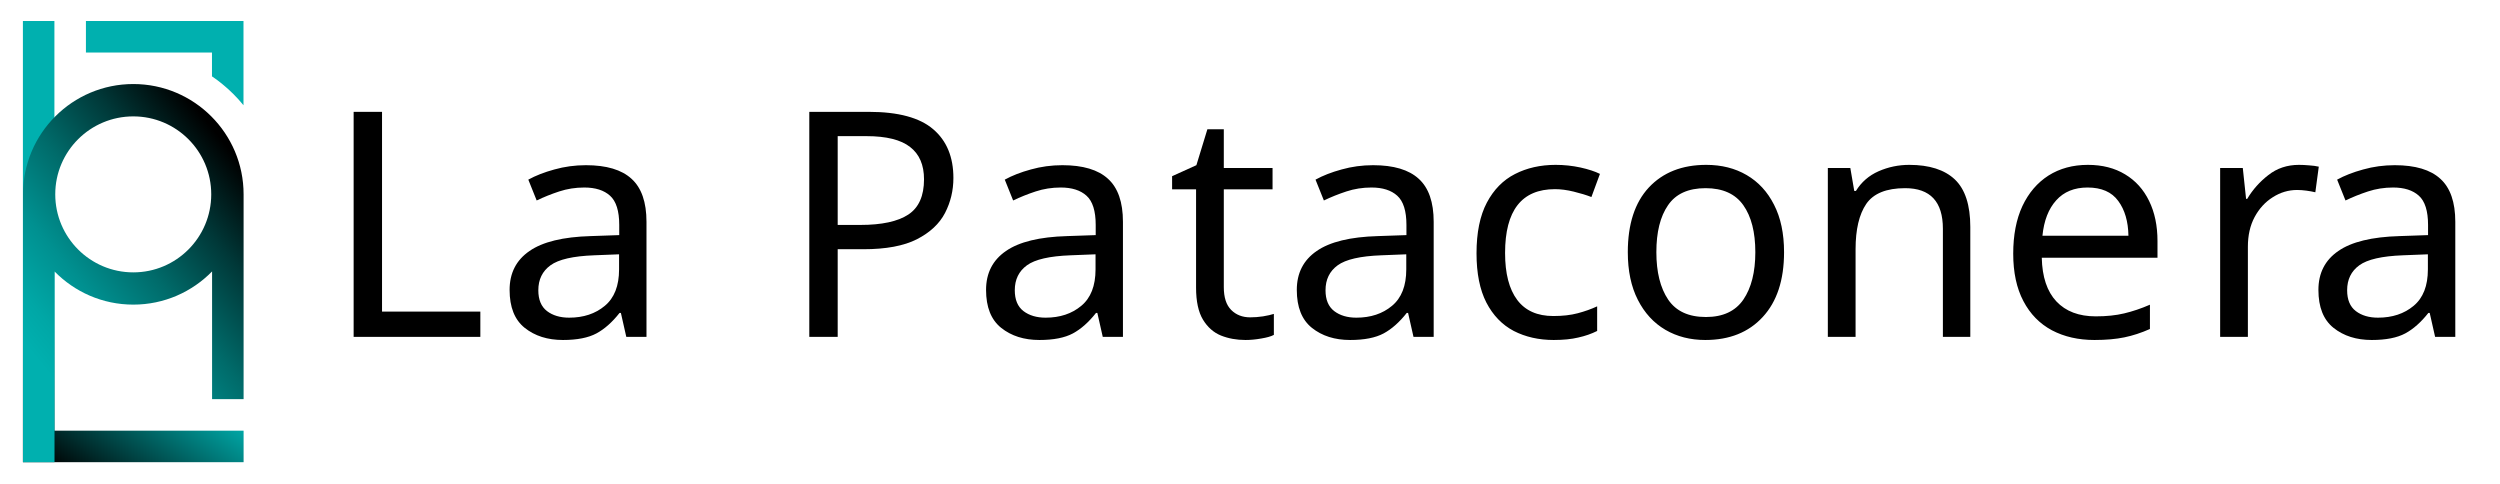
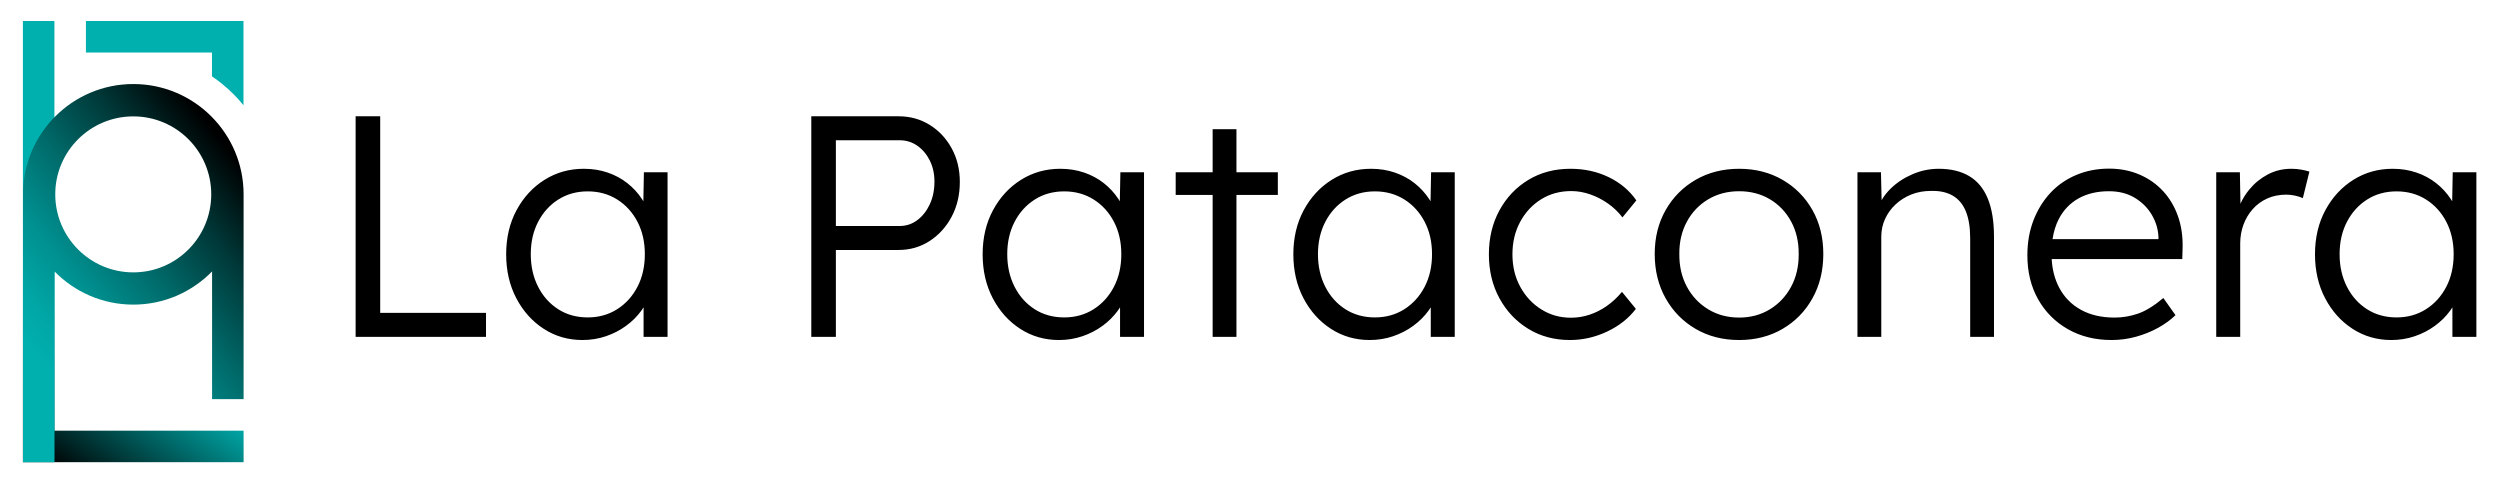
- <svg xmlns="http://www.w3.org/2000/svg" id="Ebene_1" viewBox="0 0 238 46">
+ <svg xmlns="http://www.w3.org/2000/svg" width="100%" height="100%" viewBox="0 0 238 46" version="1.1" xml:space="preserve" style="fill-rule:evenodd;clip-rule:evenodd;stroke-linejoin:round;stroke-miterlimit:2;">
+   <g transform="matrix(1,0,0,1,30.76,32.07)">
+     <path d="M3.095,0L3.095,-21L5.435,-21L5.435,-2.282L15.508,-2.282L15.508,0L3.095,0ZM30.509,-2.81C30.444,-2.706 30.374,-2.603 30.3,-2.501C29.904,-1.955 29.419,-1.472 28.843,-1.051C28.268,-0.63 27.628,-0.3 26.922,-0.06C26.217,0.18 25.474,0.3 24.693,0.3C23.331,0.3 22.102,-0.055 21.006,-0.765C19.91,-1.474 19.04,-2.444 18.394,-3.674C17.749,-4.903 17.427,-6.298 17.427,-7.858C17.427,-9.438 17.757,-10.84 18.417,-12.065C19.078,-13.29 19.966,-14.252 21.081,-14.952C22.196,-15.652 23.444,-16.002 24.824,-16.002C25.633,-16.002 26.388,-15.882 27.089,-15.642C27.79,-15.402 28.413,-15.067 28.959,-14.637C29.506,-14.207 29.967,-13.707 30.344,-13.137C30.394,-13.061 30.441,-12.985 30.487,-12.907L30.54,-15.672L32.791,-15.672L32.791,0L30.509,0L30.509,-2.81ZM25.193,-1.852C26.236,-1.852 27.167,-2.11 27.986,-2.627C28.804,-3.144 29.449,-3.854 29.921,-4.757C30.393,-5.66 30.629,-6.699 30.629,-7.874C30.629,-9.028 30.396,-10.054 29.929,-10.953C29.462,-11.851 28.819,-12.558 28.001,-13.075C27.183,-13.592 26.247,-13.851 25.193,-13.851C24.138,-13.851 23.204,-13.592 22.391,-13.075C21.577,-12.558 20.937,-11.851 20.47,-10.953C20.003,-10.054 19.77,-9.028 19.77,-7.874C19.77,-6.72 20.001,-5.689 20.463,-4.781C20.924,-3.872 21.562,-3.157 22.375,-2.635C23.189,-2.113 24.128,-1.852 25.193,-1.852ZM46.475,0L46.475,-21L54.777,-21C55.875,-21 56.864,-20.728 57.742,-20.184C58.621,-19.64 59.319,-18.896 59.838,-17.952C60.356,-17.008 60.615,-15.941 60.615,-14.752C60.615,-13.521 60.356,-12.418 59.838,-11.443C59.319,-10.468 58.621,-9.696 57.742,-9.127C56.864,-8.558 55.875,-8.273 54.777,-8.273L48.815,-8.273L48.815,0L46.475,0ZM48.815,-10.555L54.888,-10.555C55.51,-10.555 56.07,-10.741 56.567,-11.113C57.064,-11.485 57.46,-11.988 57.756,-12.622C58.052,-13.256 58.2,-13.977 58.2,-14.783C58.2,-15.527 58.052,-16.196 57.756,-16.789C57.46,-17.382 57.064,-17.852 56.567,-18.198C56.07,-18.544 55.51,-18.718 54.888,-18.718L48.815,-18.718L48.815,-10.555ZM75.869,-2.81C75.804,-2.706 75.734,-2.603 75.66,-2.501C75.264,-1.955 74.779,-1.472 74.203,-1.051C73.628,-0.63 72.988,-0.3 72.282,-0.06C71.577,0.18 70.834,0.3 70.053,0.3C68.691,0.3 67.462,-0.055 66.366,-0.765C65.27,-1.474 64.4,-2.444 63.754,-3.674C63.109,-4.903 62.787,-6.298 62.787,-7.858C62.787,-9.438 63.117,-10.84 63.777,-12.065C64.438,-13.29 65.326,-14.252 66.441,-14.952C67.556,-15.652 68.804,-16.002 70.184,-16.002C70.993,-16.002 71.748,-15.882 72.449,-15.642C73.15,-15.402 73.773,-15.067 74.319,-14.637C74.866,-14.207 75.327,-13.707 75.704,-13.137C75.754,-13.061 75.801,-12.985 75.847,-12.907L75.9,-15.672L78.151,-15.672L78.151,0L75.869,0L75.869,-2.81ZM70.553,-1.852C71.596,-1.852 72.527,-2.11 73.346,-2.627C74.164,-3.144 74.809,-3.854 75.281,-4.757C75.753,-5.66 75.989,-6.699 75.989,-7.874C75.989,-9.028 75.756,-10.054 75.289,-10.953C74.822,-11.851 74.179,-12.558 73.361,-13.075C72.543,-13.592 71.607,-13.851 70.553,-13.851C69.498,-13.851 68.564,-13.592 67.751,-13.075C66.937,-12.558 66.297,-11.851 65.83,-10.953C65.363,-10.054 65.13,-9.028 65.13,-7.874C65.13,-6.72 65.361,-5.689 65.823,-4.781C66.284,-3.872 66.922,-3.157 67.735,-2.635C68.549,-2.113 69.488,-1.852 70.553,-1.852ZM84.683,-13.51L81.165,-13.51L81.165,-15.672L84.683,-15.672L84.683,-19.77L86.95,-19.77L86.95,-15.672L90.89,-15.672L90.89,-13.51L86.95,-13.51L86.95,0L84.683,0L84.683,-13.51ZM105.449,-2.81C105.384,-2.706 105.314,-2.603 105.24,-2.501C104.844,-1.955 104.359,-1.472 103.783,-1.051C103.208,-0.63 102.568,-0.3 101.862,-0.06C101.157,0.18 100.414,0.3 99.633,0.3C98.271,0.3 97.042,-0.055 95.946,-0.765C94.85,-1.474 93.98,-2.444 93.334,-3.674C92.689,-4.903 92.367,-6.298 92.367,-7.858C92.367,-9.438 92.697,-10.84 93.357,-12.065C94.018,-13.29 94.906,-14.252 96.021,-14.952C97.136,-15.652 98.384,-16.002 99.764,-16.002C100.573,-16.002 101.328,-15.882 102.029,-15.642C102.73,-15.402 103.353,-15.067 103.899,-14.637C104.446,-14.207 104.907,-13.707 105.284,-13.137C105.334,-13.061 105.381,-12.985 105.427,-12.907L105.48,-15.672L107.731,-15.672L107.731,0L105.449,0L105.449,-2.81ZM100.133,-1.852C101.176,-1.852 102.107,-2.11 102.926,-2.627C103.744,-3.144 104.389,-3.854 104.861,-4.757C105.333,-5.66 105.569,-6.699 105.569,-7.874C105.569,-9.028 105.336,-10.054 104.869,-10.953C104.402,-11.851 103.759,-12.558 102.941,-13.075C102.123,-13.592 101.187,-13.851 100.133,-13.851C99.078,-13.851 98.144,-13.592 97.331,-13.075C96.517,-12.558 95.877,-11.851 95.41,-10.953C94.943,-10.054 94.71,-9.028 94.71,-7.874C94.71,-6.72 94.941,-5.689 95.403,-4.781C95.864,-3.872 96.502,-3.157 97.315,-2.635C98.129,-2.113 99.068,-1.852 100.133,-1.852ZM148.37,-13.013C148.585,-13.396 148.867,-13.758 149.216,-14.1C149.796,-14.67 150.488,-15.129 151.294,-15.478C152.099,-15.828 152.937,-16.002 153.808,-16.002C154.956,-16.002 155.923,-15.77 156.707,-15.305C157.492,-14.84 158.081,-14.128 158.476,-13.168C158.871,-12.208 159.068,-10.993 159.068,-9.522L159.068,0L156.801,0L156.801,-9.39C156.801,-10.424 156.663,-11.278 156.387,-11.951C156.11,-12.624 155.696,-13.121 155.145,-13.443C154.593,-13.764 153.906,-13.915 153.083,-13.896C152.39,-13.896 151.757,-13.78 151.185,-13.549C150.612,-13.318 150.112,-13.001 149.686,-12.599C149.259,-12.197 148.927,-11.735 148.692,-11.212C148.456,-10.69 148.338,-10.133 148.338,-9.54L148.338,0L146.07,0L146.07,-15.672L148.307,-15.672L148.37,-13.013ZM164.56,-7.404C164.619,-6.384 164.855,-5.482 165.267,-4.698C165.748,-3.785 166.437,-3.08 167.334,-2.583C168.23,-2.086 169.301,-1.837 170.546,-1.837C171.305,-1.837 172.048,-1.962 172.775,-2.212C173.502,-2.461 174.307,-2.957 175.191,-3.699L176.347,-2.068C175.888,-1.619 175.337,-1.217 174.693,-0.862C174.05,-0.507 173.351,-0.225 172.596,-0.015C171.842,0.195 171.064,0.3 170.261,0.3C168.704,0.3 167.32,-0.042 166.112,-0.727C164.903,-1.412 163.957,-2.36 163.273,-3.57C162.588,-4.78 162.246,-6.181 162.246,-7.772C162.246,-8.981 162.439,-10.085 162.823,-11.085C163.208,-12.084 163.742,-12.953 164.426,-13.693C165.11,-14.432 165.932,-15.005 166.891,-15.409C167.85,-15.814 168.894,-16.017 170.022,-16.017C171.074,-16.017 172.037,-15.83 172.911,-15.455C173.786,-15.081 174.536,-14.556 175.16,-13.881C175.784,-13.206 176.258,-12.409 176.582,-11.49C176.906,-10.57 177.053,-9.56 177.023,-8.46L176.993,-7.404L164.56,-7.404ZM164.643,-9.305L174.726,-9.305L174.726,-9.5C174.697,-10.232 174.49,-10.931 174.105,-11.596C173.72,-12.261 173.18,-12.805 172.487,-13.229C171.793,-13.653 170.966,-13.865 170.007,-13.865C168.896,-13.865 167.932,-13.637 167.114,-13.18C166.297,-12.724 165.664,-12.056 165.217,-11.179C164.94,-10.634 164.748,-10.01 164.643,-9.305ZM118.695,0.3C117.214,0.3 115.893,-0.055 114.733,-0.765C113.573,-1.474 112.657,-2.444 111.987,-3.674C111.317,-4.903 110.982,-6.298 110.982,-7.859C110.982,-9.42 111.317,-10.815 111.987,-12.045C112.657,-13.274 113.575,-14.241 114.741,-14.946C115.906,-15.65 117.24,-16.002 118.741,-16.002C120.079,-16.002 121.297,-15.735 122.395,-15.202C123.494,-14.668 124.369,-13.932 125.02,-12.993L123.698,-11.374C123.316,-11.875 122.86,-12.314 122.329,-12.688C121.798,-13.063 121.231,-13.355 120.63,-13.565C120.029,-13.775 119.426,-13.88 118.824,-13.88C117.75,-13.88 116.794,-13.619 115.956,-13.097C115.118,-12.575 114.454,-11.861 113.962,-10.953C113.47,-10.045 113.224,-9.013 113.224,-7.859C113.224,-6.704 113.472,-5.673 113.969,-4.765C114.465,-3.857 115.134,-3.139 115.977,-2.613C116.82,-2.086 117.758,-1.823 118.792,-1.823C119.394,-1.823 119.984,-1.918 120.561,-2.108C121.138,-2.299 121.687,-2.576 122.209,-2.942C122.73,-3.307 123.211,-3.755 123.652,-4.285L124.974,-2.666C124.292,-1.766 123.383,-1.046 122.244,-0.508C121.106,0.031 119.923,0.3 118.695,0.3ZM134.809,0.3C133.258,0.3 131.878,-0.052 130.668,-0.757C129.458,-1.462 128.506,-2.432 127.811,-3.667C127.116,-4.902 126.769,-6.31 126.769,-7.89C126.769,-9.46 127.116,-10.854 127.811,-12.074C128.506,-13.294 129.458,-14.253 130.668,-14.953C131.878,-15.652 133.258,-16.002 134.809,-16.002C136.349,-16.002 137.725,-15.652 138.935,-14.953C140.145,-14.253 141.094,-13.294 141.784,-12.074C142.474,-10.854 142.819,-9.46 142.819,-7.89C142.819,-6.31 142.474,-4.902 141.784,-3.667C141.094,-2.432 140.145,-1.462 138.935,-0.757C137.725,-0.052 136.349,0.3 134.809,0.3ZM134.809,-1.837C135.904,-1.837 136.881,-2.101 137.74,-2.628C138.599,-3.155 139.272,-3.872 139.759,-4.781C140.246,-5.689 140.485,-6.725 140.475,-7.89C140.485,-9.044 140.246,-10.072 139.759,-10.975C139.272,-11.878 138.599,-12.586 137.74,-13.098C136.881,-13.609 135.904,-13.865 134.809,-13.865C133.703,-13.865 132.719,-13.607 131.855,-13.09C130.991,-12.574 130.315,-11.864 129.828,-10.961C129.341,-10.058 129.102,-9.034 129.112,-7.89C129.102,-6.725 129.341,-5.689 129.828,-4.781C130.315,-3.872 130.991,-3.155 131.855,-2.628C132.719,-2.101 133.703,-1.837 134.809,-1.837ZM182.532,-12.677C182.744,-13.153 183.024,-13.602 183.371,-14.023C183.865,-14.623 184.452,-15.102 185.132,-15.462C185.811,-15.822 186.557,-16.002 187.37,-16.002C187.71,-16.002 188.03,-15.975 188.329,-15.92C188.629,-15.865 188.884,-15.803 189.095,-15.734L188.471,-13.211C188.211,-13.322 187.943,-13.404 187.669,-13.459C187.394,-13.513 187.138,-13.54 186.899,-13.54C186.225,-13.54 185.617,-13.417 185.075,-13.171C184.533,-12.925 184.072,-12.586 183.692,-12.154C183.311,-11.721 183.019,-11.227 182.814,-10.67C182.61,-10.113 182.508,-9.518 182.508,-8.886L182.508,0L180.225,0L180.225,-15.672L182.476,-15.672L182.532,-12.677ZM202.709,-2.81C202.644,-2.706 202.574,-2.603 202.5,-2.501C202.104,-1.955 201.619,-1.472 201.043,-1.051C200.468,-0.63 199.828,-0.3 199.122,-0.06C198.417,0.18 197.674,0.3 196.893,0.3C195.531,0.3 194.302,-0.055 193.206,-0.765C192.11,-1.474 191.24,-2.444 190.594,-3.674C189.949,-4.903 189.627,-6.298 189.627,-7.858C189.627,-9.438 189.957,-10.84 190.617,-12.065C191.278,-13.29 192.166,-14.252 193.281,-14.952C194.396,-15.652 195.644,-16.002 197.024,-16.002C197.833,-16.002 198.588,-15.882 199.289,-15.642C199.99,-15.402 200.613,-15.067 201.159,-14.637C201.706,-14.207 202.167,-13.707 202.544,-13.137C202.594,-13.061 202.641,-12.985 202.687,-12.907L202.74,-15.672L204.991,-15.672L204.991,0L202.709,0L202.709,-2.81ZM197.393,-1.852C198.436,-1.852 199.367,-2.11 200.186,-2.627C201.004,-3.144 201.649,-3.854 202.121,-4.757C202.593,-5.66 202.829,-6.699 202.829,-7.874C202.829,-9.028 202.596,-10.054 202.129,-10.953C201.662,-11.851 201.019,-12.558 200.201,-13.075C199.383,-13.592 198.447,-13.851 197.393,-13.851C196.338,-13.851 195.404,-13.592 194.591,-13.075C193.777,-12.558 193.137,-11.851 192.67,-10.953C192.203,-10.054 191.97,-9.028 191.97,-7.874C191.97,-6.72 192.201,-5.689 192.663,-4.781C193.124,-3.872 193.762,-3.157 194.575,-2.635C195.389,-2.113 196.328,-1.852 197.393,-1.852Z" />
+   </g>
+   <g>
+     <path d="M23.18,2L23.18,10.02C22.58,9.28 21.9,8.6 21.16,8C20.85,7.74 20.52,7.5 20.18,7.27L20.18,5L8.18,5L8.18,2L23.18,2Z" style="fill:rgb(0,176,175);fill-rule:nonzero;" />
+     <path d="M5.18,41L5.18,2L2.18,2L2.18,44L23.19,44L23.19,41L5.18,41Z" style="fill:url(#_Linear1);fill-rule:nonzero;" />
+     <path d="M23.19,18.5C23.19,12.7 18.48,8 12.69,8C6.9,8 2.19,12.7 2.19,18.5L2.19,44L5.19,44L5.19,25.84C7.1,27.79 9.75,29 12.69,29C15.63,29 18.28,27.79 20.19,25.84L20.19,38L23.19,38L23.19,18.5ZM12.69,25.93C8.59,25.93 5.26,22.6 5.26,18.5C5.26,14.4 8.59,11.08 12.69,11.08C16.79,11.08 20.11,14.4 20.11,18.5C20.11,22.6 16.79,25.93 12.69,25.93Z" style="fill:url(#_Linear2);fill-rule:nonzero;" />
+   </g>
  <defs>
-     <style>.cls-1{letter-spacing:-.02em;}.cls-2{letter-spacing:0em;}.cls-3{fill:#00b0af;}.cls-4{font-family:Lexend-Light, Lexend;font-size:30px;font-variation-settings:'wght' 300;font-weight:300;}.cls-5{letter-spacing:-.02em;}.cls-6{fill:url(#Unbenannter_Verlauf_15);}.cls-7{fill:url(#Unbenannter_Verlauf_16);}.cls-8{letter-spacing:0em;}.cls-9{letter-spacing:0em;}</style>
-     <linearGradient id="Unbenannter_Verlauf_16" x1="8.07" y1="29.89" x2=".33" y2="41.45" gradientUnits="userSpaceOnUse">
-       <stop offset="0" stop-color="#00b0af" />
-       <stop offset=".69" stop-color="#003737" />
-       <stop offset="1" stop-color="#000" />
+     <linearGradient id="_Linear1" x1="0" y1="0" x2="1" y2="0" gradientUnits="userSpaceOnUse" gradientTransform="matrix(-7.74,11.56,-11.56,-7.74,8.07,29.89)">
+       <stop offset="0" style="stop-color:rgb(0,176,175);stop-opacity:1" />
+       <stop offset="0.69" style="stop-color:rgb(0,55,55);stop-opacity:1" />
+       <stop offset="1" style="stop-color:black;stop-opacity:1" />
    </linearGradient>
-     <linearGradient id="Unbenannter_Verlauf_15" x1="2.98" y1="33.54" x2="23.88" y2="16.74" gradientUnits="userSpaceOnUse">
-       <stop offset="0" stop-color="#00b0af" />
-       <stop offset=".11" stop-color="#00a7a6" />
-       <stop offset=".29" stop-color="#009090" />
-       <stop offset=".51" stop-color="#006b6a" />
-       <stop offset=".76" stop-color="#003838" />
-       <stop offset="1" stop-color="#000" />
+     <linearGradient id="_Linear2" x1="0" y1="0" x2="1" y2="0" gradientUnits="userSpaceOnUse" gradientTransform="matrix(20.9,-16.8,16.8,20.9,2.98,33.54)">
+       <stop offset="0" style="stop-color:rgb(0,176,175);stop-opacity:1" />
+       <stop offset="0.11" style="stop-color:rgb(0,167,166);stop-opacity:1" />
+       <stop offset="0.29" style="stop-color:rgb(0,144,144);stop-opacity:1" />
+       <stop offset="0.51" style="stop-color:rgb(0,107,106);stop-opacity:1" />
+       <stop offset="0.76" style="stop-color:rgb(0,56,56);stop-opacity:1" />
+       <stop offset="1" style="stop-color:black;stop-opacity:1" />
    </linearGradient>
  </defs>
-   <text class="cls-4" transform="translate(30.76 32.07)">
-     <tspan class="cls-1" x="0" y="0">L</tspan>
-     <tspan class="cls-2" x="16.38" y="0">a </tspan>
-     <tspan class="cls-9" x="43.38" y="0">P</tspan>
-     <tspan x="61.74" y="0">a</tspan>
-     <tspan class="cls-8" x="80.34" y="0">t</tspan>
-     <tspan class="cls-2" x="91.32" y="0">acone</tspan>
-     <tspan class="cls-5" x="178.05" y="0">r</tspan>
-     <tspan x="188.58" y="0">a</tspan>
-   </text>
-   <g>
-     <path class="cls-3" d="m23.18,2v8.02c-.6-.74-1.28-1.42-2.02-2.02-.31-.26-.64-.5-.98-.73v-2.27h-12v-3h15Z" />
-     <polygon class="cls-7" points="5.18 41 5.18 2 2.18 2 2.18 44 2.19 44 2.19 44 23.19 44 23.19 41 5.18 41" />
-     <path class="cls-6" d="m23.19,18.5c0-5.8-4.71-10.5-10.5-10.5S2.19,12.7,2.19,18.5h0v25.5h3v-18.16c1.91,1.95,4.56,3.16,7.5,3.16s5.59-1.21,7.5-3.16v12.16h3v-19.41s0-.06,0-.08Zm-10.5,7.43c-4.1,0-7.43-3.33-7.43-7.43s3.33-7.42,7.43-7.42,7.42,3.32,7.42,7.42-3.32,7.43-7.42,7.43Z" />
-   </g>
</svg>
